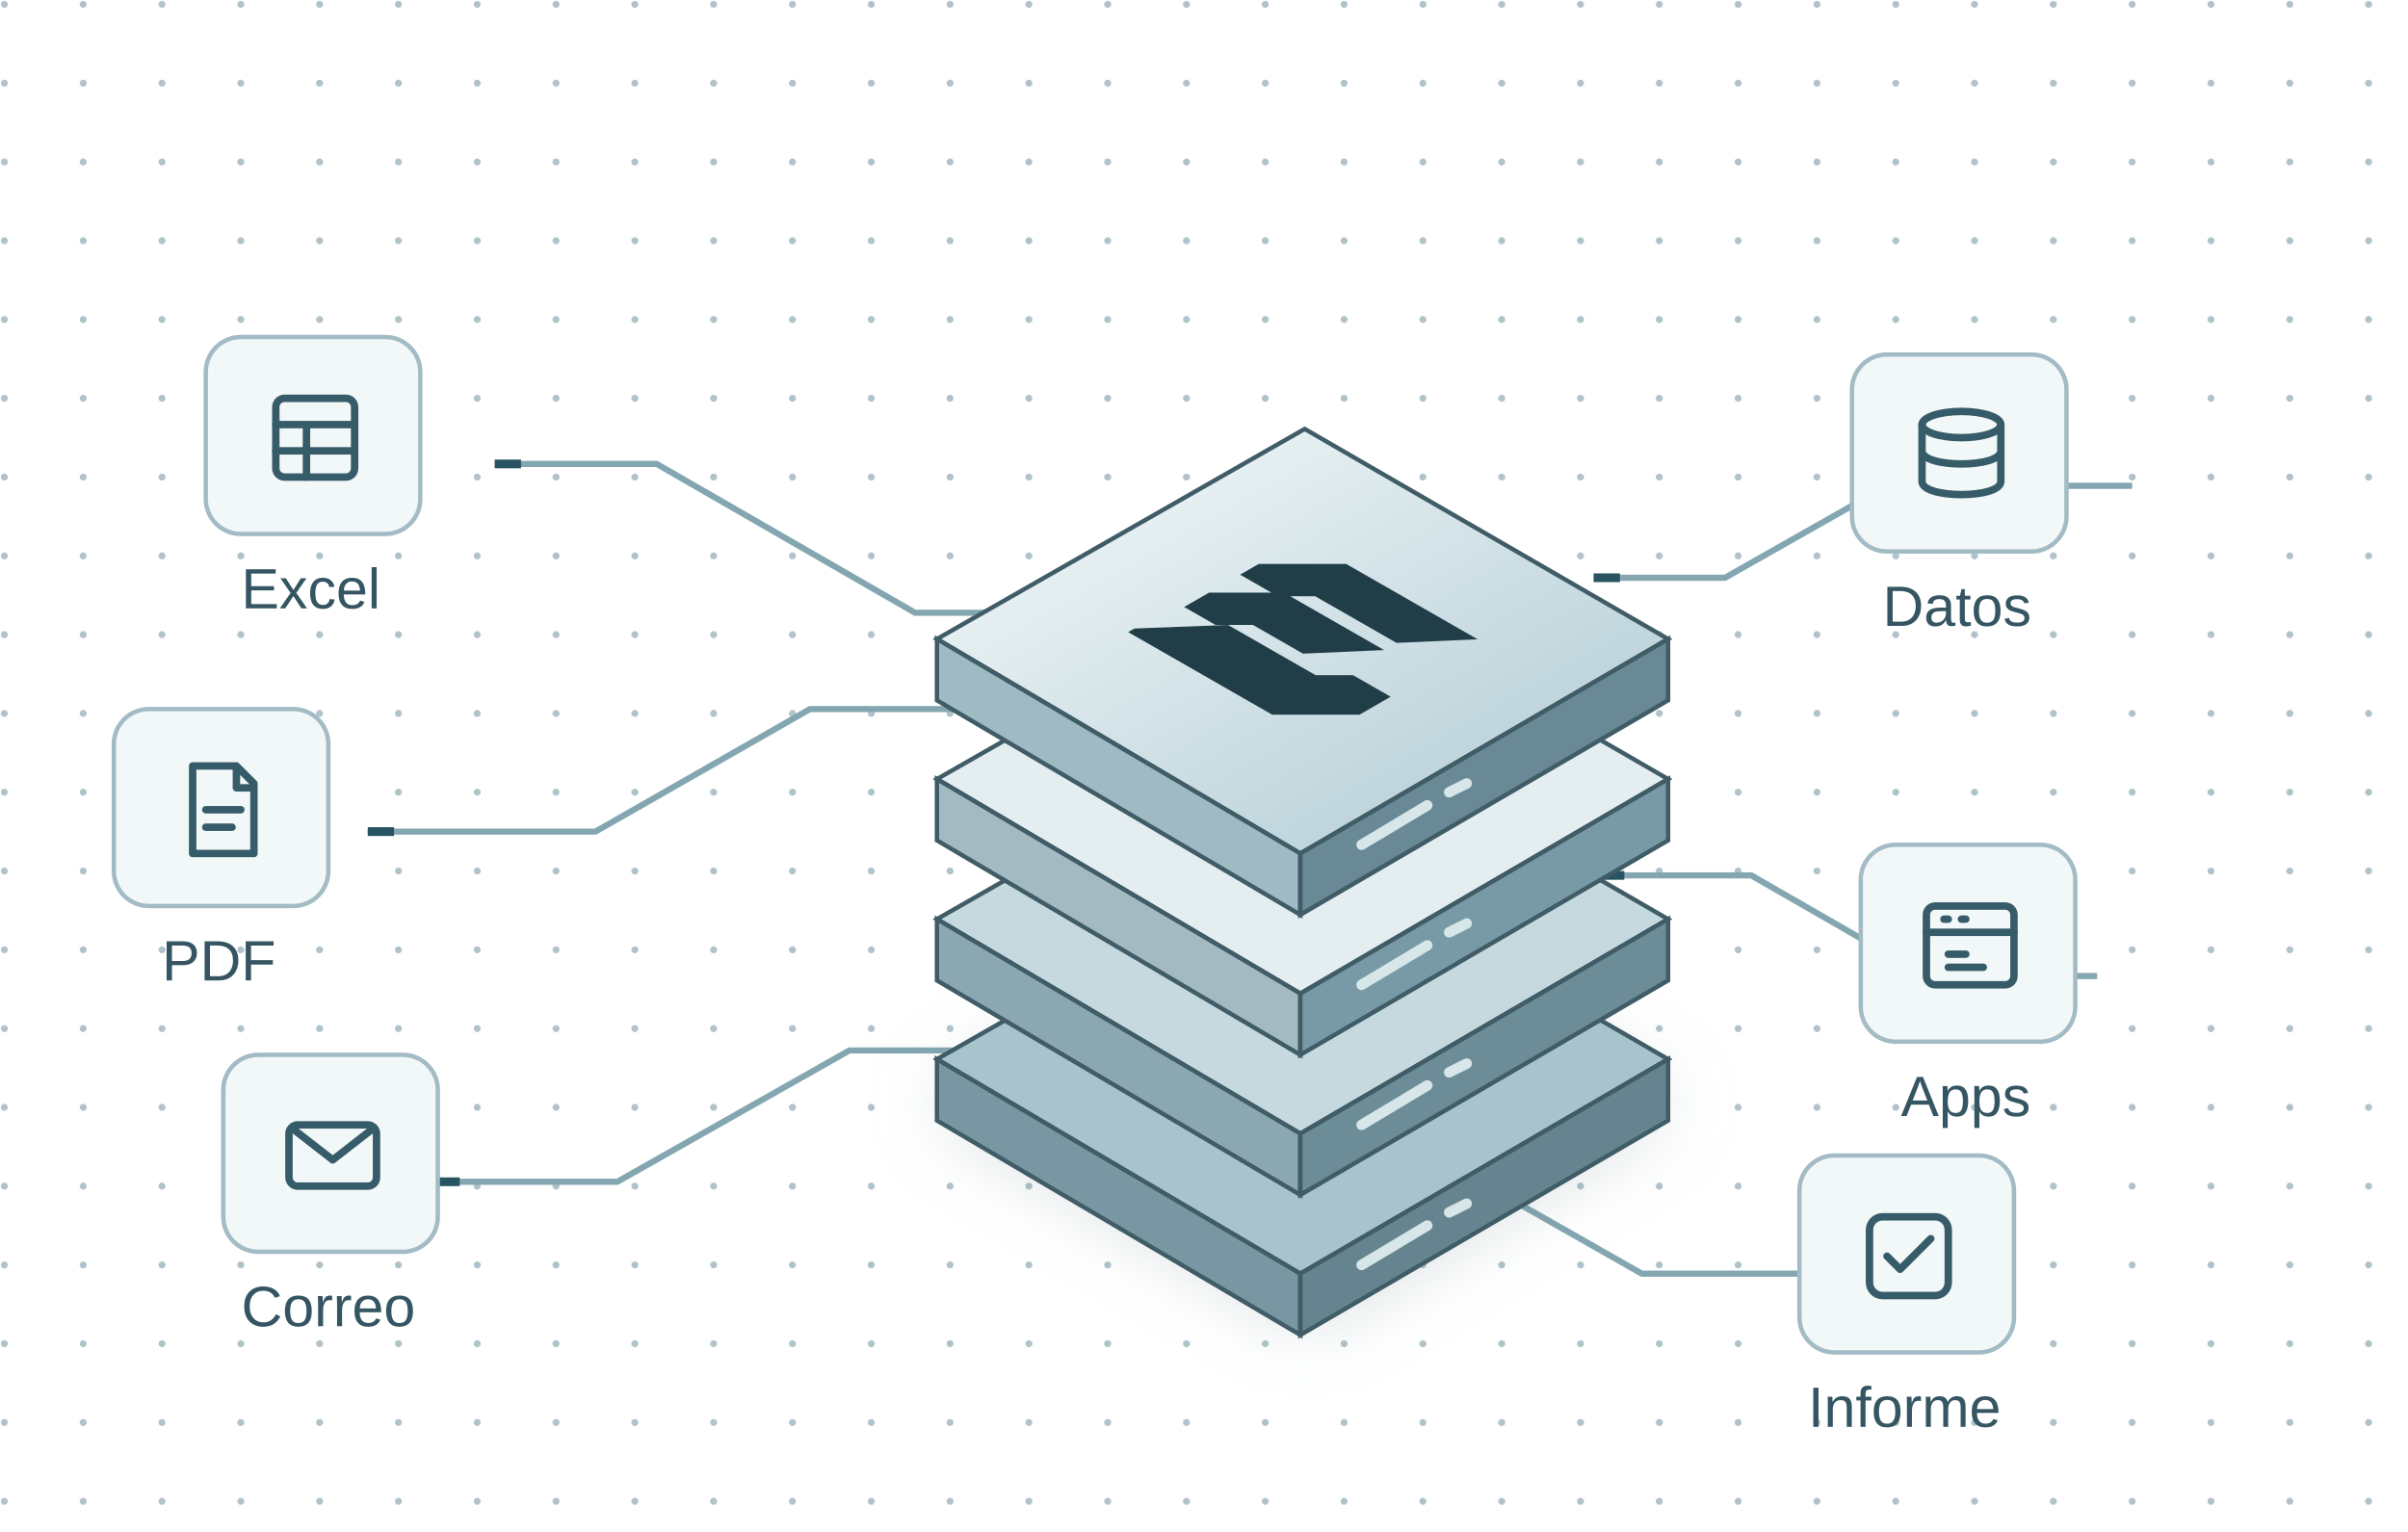
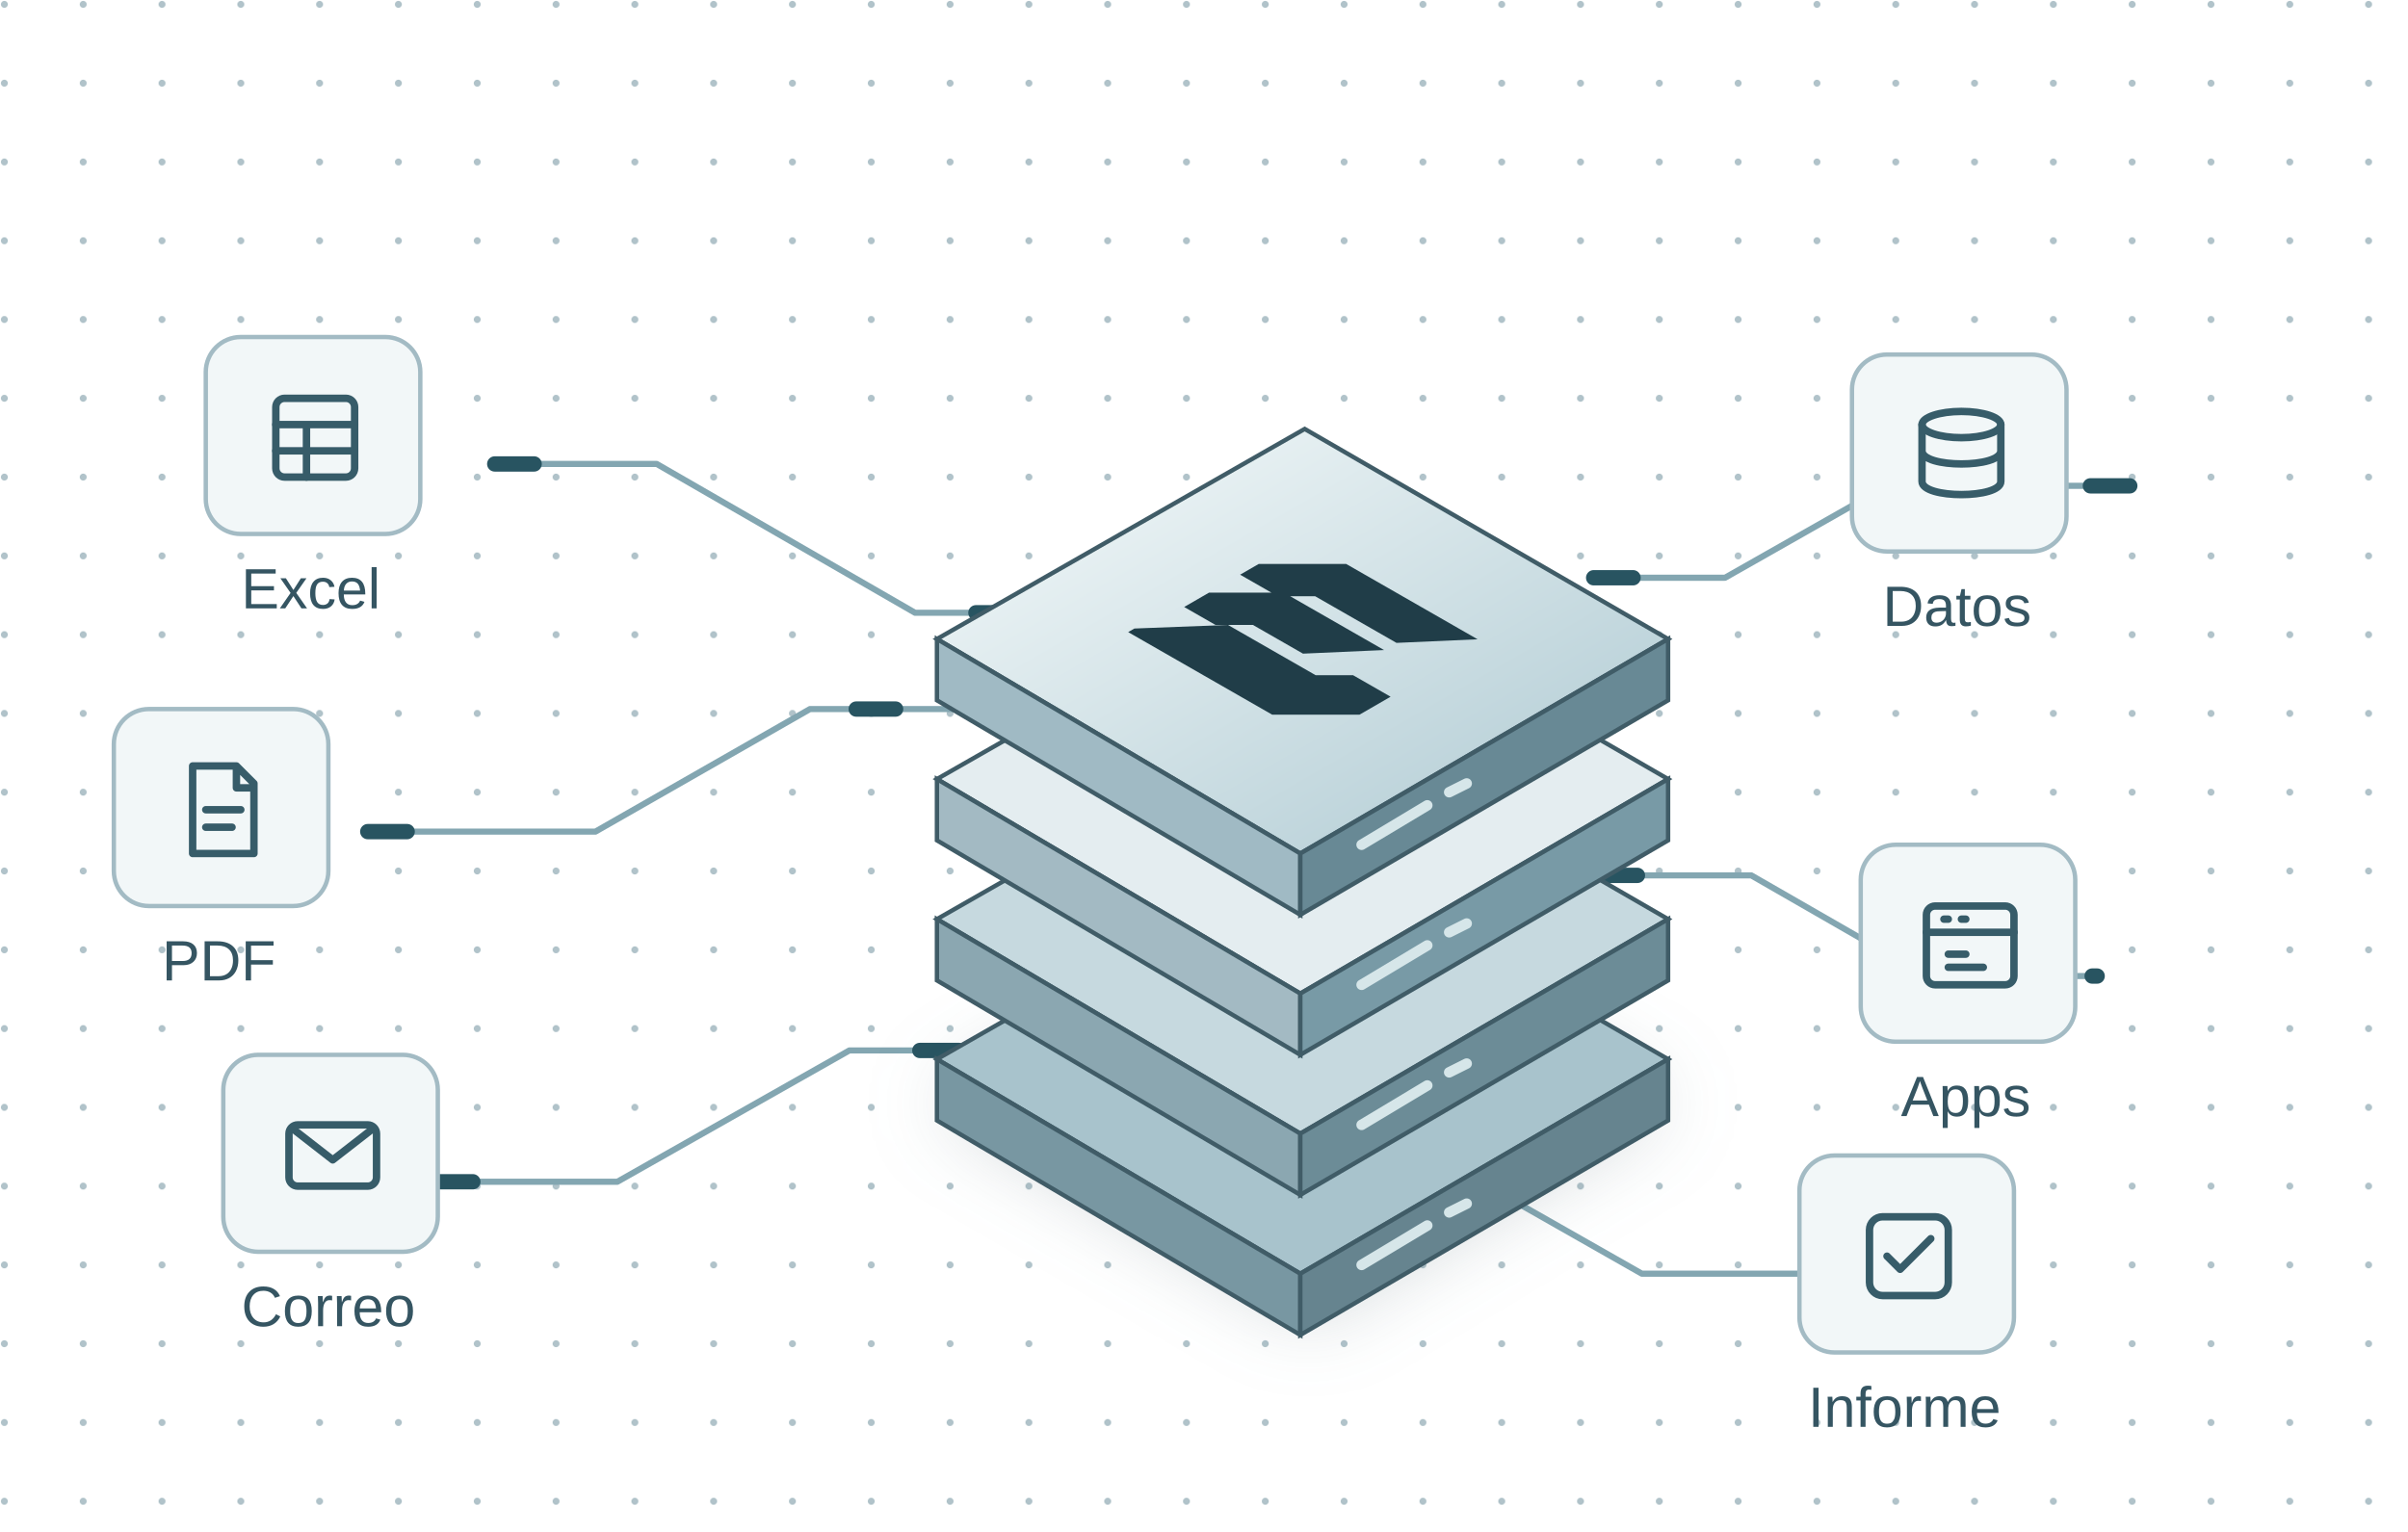
<svg xmlns="http://www.w3.org/2000/svg" width="550" height="350" viewBox="0 0 550 350" role="img">
  <defs>
    <pattern id="grid" width="18" height="18" patternUnits="userSpaceOnUse">
      <circle cx="1" cy="1" r=".8" fill="#7898a3" opacity=".58" />
    </pattern>
    <linearGradient id="top" x1="0" x2="1" y2="1">
      <stop stop-color="#f8fcfc" />
      <stop offset="1" stop-color="#acc8d1" />
    </linearGradient>
    <filter id="shadow" x="-60%" y="-70%" width="220%" height="260%">
      <feGaussianBlur stdDeviation="9" />
    </filter>
  </defs>
  <rect width="550" height="350" fill="url(#grid)" />
  <g fill="none" stroke="#83a6b1" stroke-width="1.4" stroke-linejoin="round">
    <path d="M113 106h37l59 34h30" />
    <path d="M84 190h52l49-28h52" />
    <path d="M99 270h42l53-30h40" />
    <path d="M364 132h30l37-21h56" />
    <path d="M365 200h35l40 23h39" />
    <path d="M324 262l51 29h77" />
  </g>
-   <g fill="none" stroke="#285461" stroke-width="2" stroke-dasharray="6 160" class="signal">
+   <g fill="none" stroke="#285461" stroke-width="3.5" stroke-linecap="round" stroke-dasharray="9 110" class="signal">
    <path d="M113 106h37l59 34h30" />
    <path d="M84 190h52l49-28h52" />
    <path d="M99 270h42l53-30h40" />
    <path d="M364 132h30l37-21h56" />
    <path d="M365 200h35l40 23h39" />
    <path d="M324 262l51 29h77" />
  </g>
-   <style>@keyframes travel{to{stroke-dashoffset:-166}}.signal{animation:travel 4s linear 1}@media(prefers-reduced-motion:reduce){.signal{animation:none}}</style>
+   <style>@keyframes travel{to{stroke-dashoffset:-119}}.signal path{animation:travel 2.8s linear infinite}.signal path:nth-child(3n+2){animation-delay:-.9s}.signal path:nth-child(3n){animation-delay:-1.8s}.blueprint[data-paused] .signal path{animation-play-state:paused}@media(prefers-reduced-motion:reduce){.signal path{animation:none}}</style>
  <path d="m213 252 84-48 85 48-83 50z" fill="#45606b" opacity=".25" filter="url(#shadow)" />
  <g transform="translate(0 106)">
    <path d="m214 136 84-48 83 48-84 49z" fill="#a8c3cc" stroke="#405c67" />
    <path d="m214 136 83 49v14l-83-49z" fill="#7897a2" stroke="#405c67" />
    <path d="m297 185 84-49v14l-84 49z" fill="#66848f" stroke="#405c67" />
    <path d="m311 183 15-9m5-3 4-2" stroke="#D6E6E9" stroke-width="2.4" stroke-linecap="round" />
  </g>
  <g transform="translate(0 74)">
    <path d="m214 136 84-48 83 48-84 49z" fill="#c6d9df" stroke="#405c67" />
    <path d="m214 136 83 49v14l-83-49z" fill="#8ba7b1" stroke="#405c67" />
    <path d="m297 185 84-49v14l-84 49z" fill="#6c8c97" stroke="#405c67" />
    <path d="m311 183 15-9m5-3 4-2" stroke="#D6E6E9" stroke-width="2.4" stroke-linecap="round" />
  </g>
  <g transform="translate(0 42)">
    <path d="m214 136 84-48 83 48-84 49z" fill="#e4edf0" stroke="#405c67" />
    <path d="m214 136 83 49v14l-83-49z" fill="#a3bac3" stroke="#405c67" />
    <path d="m297 185 84-49v14l-84 49z" fill="#789aa6" stroke="#405c67" />
    <path d="m311 183 15-9m5-3 4-2" stroke="#D6E6E9" stroke-width="2.4" stroke-linecap="round" />
  </g>
  <g transform="translate(0 10)">
    <path d="m214 136 84-48 83 48-84 49z" fill="url(#top)" stroke="#405c67" />
    <path d="m214 136 83 49v14l-83-49z" fill="#a0bac4" stroke="#405c67" />
    <path d="m297 185 84-49v14l-84 49z" fill="#688995" stroke="#405c67" />
    <path d="m311 183 15-9m5-3 4-2" stroke="#D6E6E9" stroke-width="2.4" stroke-linecap="round" />
  </g>
  <g fill="#203d48" transform="matrix(1.43 .82 -1.42 .82 296 119)">
    <path d="M3 9 10 2h21l-6 7H12l-3 3H3zM3 17l6-6h16l-6 7h-8l-3 3H3zM2 28l7-8h14l3-3h6v5l-7 7H2z" />
  </g>
  <g transform="translate(47 77)">
    <rect width="49" height="45" x="0" y="0" rx="8" fill="#f2f7f8" stroke="#a3bbc4" />
    <g transform="translate(13 11)" color="#375c69">
      <g fill="none" stroke="currentColor" stroke-width="1.7" stroke-linecap="round" stroke-linejoin="round">
        <rect x="3" y="3" width="18" height="18" rx="2" />
        <path d="M3 9h18M3 15h18M10 9v12" />
      </g>
    </g>
    <text x="24" y="62" text-anchor="middle" fill="#355562" font-family="Arial,sans-serif" font-size="13">Excel</text>
  </g>
  <g transform="translate(26 162)">
    <rect width="49" height="45" x="0" y="0" rx="8" fill="#f2f7f8" stroke="#a3bbc4" />
    <g transform="translate(13 11)" color="#375c69">
      <g fill="none" stroke="currentColor" stroke-width="1.7" stroke-linecap="round" stroke-linejoin="round">
        <path d="M5 2h10l4 4v16H5zM15 2v5h4M8 12h8M8 16h6" />
      </g>
    </g>
    <text x="24" y="62" text-anchor="middle" fill="#355562" font-family="Arial,sans-serif" font-size="13">PDF</text>
  </g>
  <g transform="translate(51 241)">
    <rect width="49" height="45" x="0" y="0" rx="8" fill="#f2f7f8" stroke="#a3bbc4" />
    <g transform="translate(13 11)" color="#375c69">
      <g fill="none" stroke="currentColor" stroke-width="1.7" stroke-linecap="round" stroke-linejoin="round">
        <rect x="2" y="5" width="20" height="14" rx="2" />
        <path d="m3 6 9 7 9-7" />
      </g>
    </g>
    <text x="24" y="62" text-anchor="middle" fill="#355562" font-family="Arial,sans-serif" font-size="13">Correo</text>
  </g>
  <g transform="translate(423 81)">
    <rect width="49" height="45" x="0" y="0" rx="8" fill="#f2f7f8" stroke="#a3bbc4" />
    <g transform="translate(13 11)" color="#375c69">
      <g fill="none" stroke="currentColor" stroke-width="1.7" stroke-linecap="round" stroke-linejoin="round">
        <ellipse cx="12" cy="5" rx="9" ry="3" />
        <path d="M3 5v13c0 4 18 4 18 0V5M3 11c0 4 18 4 18 0" />
      </g>
    </g>
    <text x="24" y="62" text-anchor="middle" fill="#355562" font-family="Arial,sans-serif" font-size="13">Datos</text>
  </g>
  <g transform="translate(425 193)">
    <rect width="49" height="45" x="0" y="0" rx="8" fill="#f2f7f8" stroke="#a3bbc4" />
    <g transform="translate(13 11)" color="#375c69">
      <g fill="none" stroke="currentColor" stroke-width="1.7" stroke-linecap="round" stroke-linejoin="round">
        <rect x="2" y="3" width="20" height="18" rx="2" />
        <path d="M2 9h20M6 6h1M10 6h1M7 14h4M7 17h8" />
      </g>
    </g>
    <text x="24" y="62" text-anchor="middle" fill="#355562" font-family="Arial,sans-serif" font-size="13">Apps</text>
  </g>
  <g transform="translate(411 264)">
    <rect width="49" height="45" x="0" y="0" rx="8" fill="#f2f7f8" stroke="#a3bbc4" />
    <g transform="translate(13 11)" color="#375c69">
      <g fill="none" stroke="currentColor" stroke-width="1.7" stroke-linecap="round" stroke-linejoin="round">
        <rect x="3" y="3" width="18" height="18" rx="3" />
        <path d="m7 12 3 3 7-7" />
      </g>
    </g>
    <text x="24" y="62" text-anchor="middle" fill="#355562" font-family="Arial,sans-serif" font-size="13">Informe</text>
  </g>
</svg>
